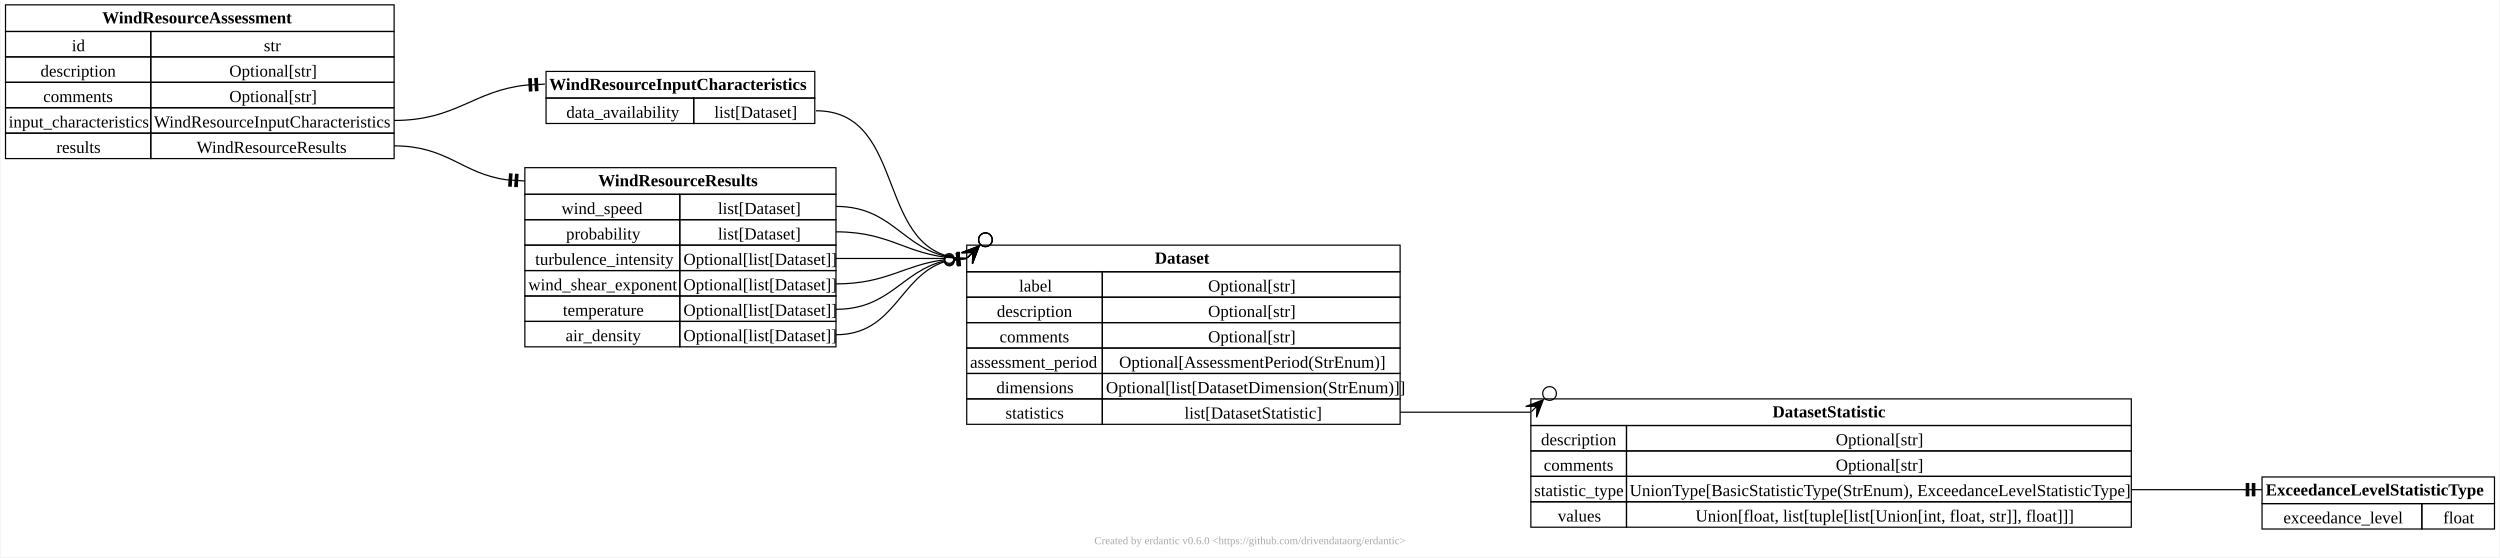
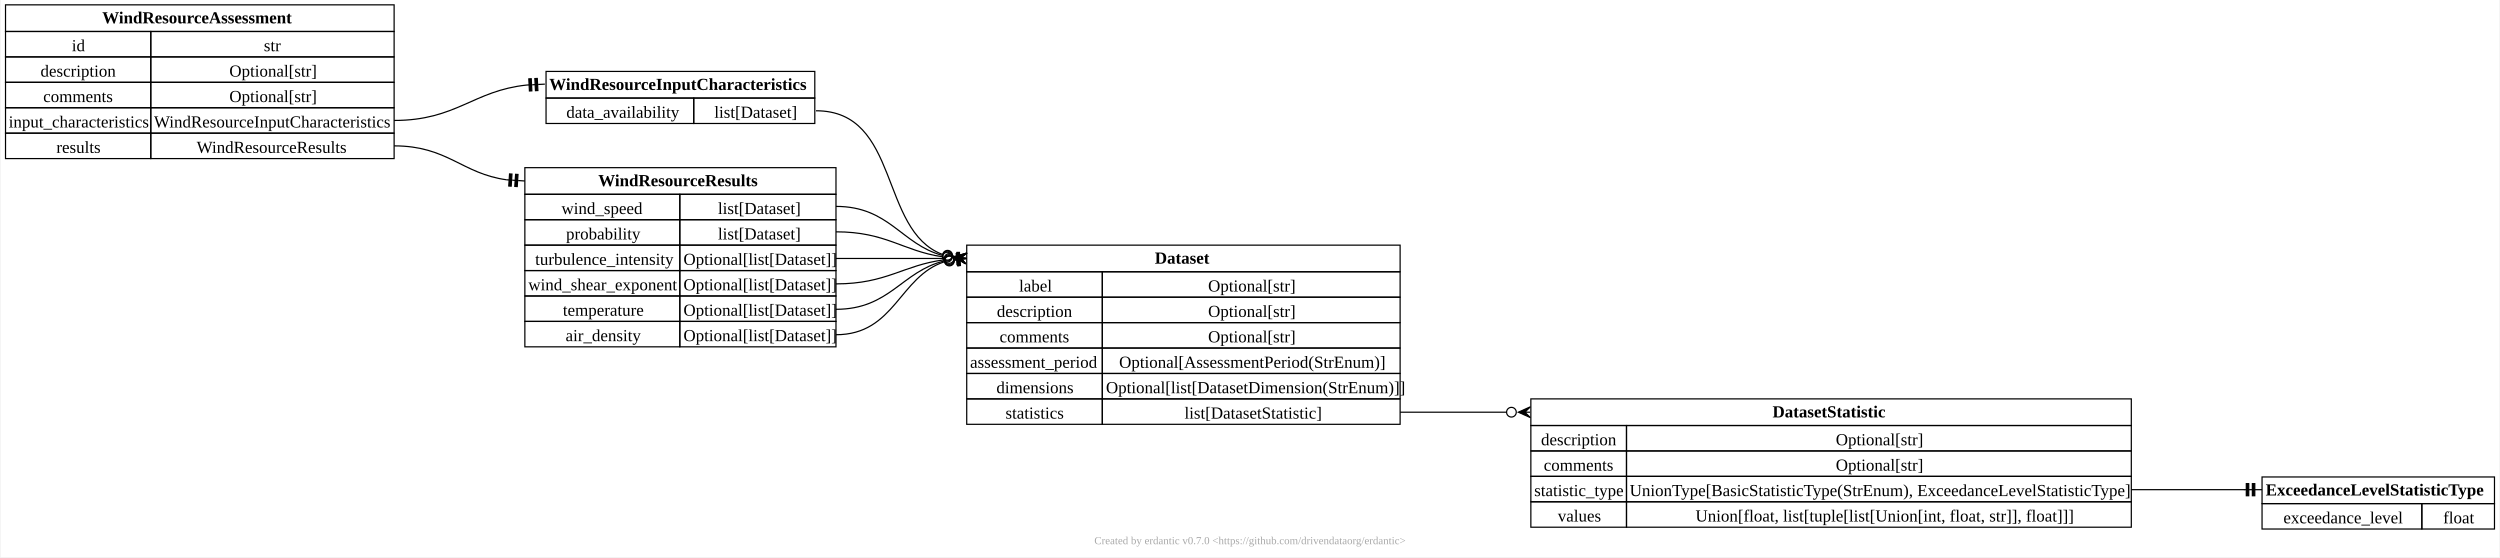
<svg xmlns="http://www.w3.org/2000/svg" xmlns:xlink="http://www.w3.org/1999/xlink" width="2064pt" height="460pt" viewBox="0.00 0.00 2064.00 460.25">
  <g id="graph0" class="graph" transform="scale(1 1) rotate(0) translate(4 456.25)">
    <polygon fill="white" stroke="none" points="-4,4 -4,-456.25 2060,-456.25 2060,4 -4,4" />
-     <text text-anchor="middle" x="1028" y="-6.7" font-family="Times New Roman,serif" font-size="9.00" fill="#a8a8a8">Created by erdantic v0.6.0 &lt;https://github.com/drivendataorg/erdantic&gt;</text>
+     <text text-anchor="middle" x="1028" y="-6.7" font-family="Times New Roman,serif" font-size="9.00" fill="#a8a8a8">Created by erdantic v0.7.0 &lt;https://github.com/drivendataorg/erdantic&gt;</text>
    <g id="node1" class="node">
      <g id="a_node1">
        <a xlink:title="eya_def_tools.data_models.dataset.Dataset&#10;&#10;Collection of labelled data for one specific quantity.&#10;&#10;The data is labelled by specifying dimensions and including&#10;coordinates along the dimensions for each data value.&#10;&#10;Attributes:&#10;    label (Optional[str]): Optional label of the dataset, which should not be empty if the field is included. Default is None.&#10;    description (Optional[str]): Optional description of the dataset, which should not be empty if the field is included. Default is None.&#10;    comments (Optional[str]): Optional comments on the dataset, which should not be empty if the field is included. Default is None.&#10;    assessment_period (Optional[AssessmentPeriod(StrEnum)]): Optional period of or in time that has been assessed and for which the dataset is applicable. This field is to be included only when relevant. Default is None.&#10;    dimensions (Optional[list[DatasetDimension(StrEnum)]]): Dimensions along which the dataset is binned. All statistics within the same dataset object must have the same dimensions. The dimensions must correspond to and be listed in the same order as the coordinates for the values of all statistics. A dataset without dimensions can only have a single value for each statistic. Default is None.&#10;    statistics (list[DatasetStatistic]): List of dataset statistic objects that each include data values for a specific statistic type. For example, there may be two statistics, one for mean values and one for standard deviation values.&#10;">
          <polygon fill="none" stroke="black" points="794,-231.75 794,-253.75 1152,-253.75 1152,-231.75 794,-231.75" />
          <text text-anchor="start" x="949.38" y="-238.45" font-family="Times New Roman,serif" font-weight="bold" font-size="14.00">Dataset</text>
          <polygon fill="none" stroke="black" points="794,-210.75 794,-231.75 906,-231.75 906,-210.75 794,-210.75" />
          <text text-anchor="start" x="837.25" y="-215.45" font-family="Times New Roman,serif" font-size="14.00">label</text>
          <polygon fill="none" stroke="black" points="906,-210.75 906,-231.75 1152,-231.75 1152,-210.75 906,-210.75" />
          <text text-anchor="start" x="993.38" y="-215.45" font-family="Times New Roman,serif" font-size="14.00">Optional[str]</text>
          <polygon fill="none" stroke="black" points="794,-189.75 794,-210.75 906,-210.75 906,-189.75 794,-189.75" />
          <text text-anchor="start" x="818.88" y="-194.45" font-family="Times New Roman,serif" font-size="14.00">description</text>
          <polygon fill="none" stroke="black" points="906,-189.75 906,-210.75 1152,-210.75 1152,-189.75 906,-189.75" />
          <text text-anchor="start" x="993.38" y="-194.45" font-family="Times New Roman,serif" font-size="14.00">Optional[str]</text>
          <polygon fill="none" stroke="black" points="794,-168.75 794,-189.75 906,-189.75 906,-168.75 794,-168.75" />
          <text text-anchor="start" x="821.12" y="-173.45" font-family="Times New Roman,serif" font-size="14.00">comments</text>
          <polygon fill="none" stroke="black" points="906,-168.75 906,-189.75 1152,-189.75 1152,-168.75 906,-168.75" />
          <text text-anchor="start" x="993.38" y="-173.45" font-family="Times New Roman,serif" font-size="14.00">Optional[str]</text>
          <polygon fill="none" stroke="black" points="794,-147.75 794,-168.75 906,-168.75 906,-147.75 794,-147.75" />
          <text text-anchor="start" x="796.75" y="-152.45" font-family="Times New Roman,serif" font-size="14.00">assessment_period</text>
          <polygon fill="none" stroke="black" points="906,-147.75 906,-168.75 1152,-168.75 1152,-147.75 906,-147.75" />
          <text text-anchor="start" x="919.88" y="-152.45" font-family="Times New Roman,serif" font-size="14.00">Optional[AssessmentPeriod(StrEnum)]</text>
          <polygon fill="none" stroke="black" points="794,-126.75 794,-147.75 906,-147.75 906,-126.75 794,-126.75" />
          <text text-anchor="start" x="818.5" y="-131.45" font-family="Times New Roman,serif" font-size="14.00">dimensions</text>
          <polygon fill="none" stroke="black" points="906,-126.75 906,-147.75 1152,-147.75 1152,-126.75 906,-126.75" />
          <text text-anchor="start" x="909" y="-131.45" font-family="Times New Roman,serif" font-size="14.00">Optional[list[DatasetDimension(StrEnum)]]</text>
          <polygon fill="none" stroke="black" points="794,-105.75 794,-126.75 906,-126.75 906,-105.75 794,-105.75" />
          <text text-anchor="start" x="826" y="-110.45" font-family="Times New Roman,serif" font-size="14.00">statistics</text>
          <polygon fill="none" stroke="black" points="906,-105.75 906,-126.75 1152,-126.75 1152,-105.75 906,-105.75" />
          <text text-anchor="start" x="973.88" y="-110.45" font-family="Times New Roman,serif" font-size="14.00">list[DatasetStatistic]</text>
        </a>
      </g>
    </g>
    <g id="node2" class="node">
      <g id="a_node2">
        <a xlink:title="eya_def_tools.data_models.dataset.DatasetStatistic&#10;&#10;Dataset values for one specific statistic type.&#10;&#10;Attributes:&#10;    description (Optional[str]): Optional description of the dataset statistic, which should not be empty if the field is included. Default is None.&#10;    comments (Optional[str]): Optional comments on the dataset statistic, which should not be empty if the field is included. Default is None.&#10;    statistic_type (UnionType[BasicStatisticType(StrEnum), ExceedanceLevelStatisticType]): Type of statistic that the component of the dataset contains. All values must correspond to this statistic. It can be either the string identifier of a basic statistic type (e.g. 'mean') or a specification of a probability of exceedance level.&#10;    values (Union[float, list[tuple[list[Union[int, float, str]], float]]]): Dataset value(s) as a single number or one or more values at coordinates. If more than one value is included the values must be represented together with coordinates. A single value can be included either with or without coordinates. The coordinates must correspond to and be listed the same order as the dimensions specified for the dataset.&#10;">
          <polygon fill="none" stroke="black" points="1260,-104.75 1260,-126.75 1756,-126.75 1756,-104.75 1260,-104.75" />
          <text text-anchor="start" x="1459.62" y="-111.45" font-family="Times New Roman,serif" font-weight="bold" font-size="14.00">DatasetStatistic</text>
          <polygon fill="none" stroke="black" points="1260,-83.75 1260,-104.75 1339,-104.75 1339,-83.75 1260,-83.75" />
          <text text-anchor="start" x="1268.38" y="-88.45" font-family="Times New Roman,serif" font-size="14.00">description</text>
          <polygon fill="none" stroke="black" points="1339,-83.75 1339,-104.75 1756,-104.75 1756,-83.75 1339,-83.75" />
          <text text-anchor="start" x="1511.88" y="-88.45" font-family="Times New Roman,serif" font-size="14.00">Optional[str]</text>
          <polygon fill="none" stroke="black" points="1260,-62.75 1260,-83.75 1339,-83.75 1339,-62.75 1260,-62.75" />
          <text text-anchor="start" x="1270.62" y="-67.45" font-family="Times New Roman,serif" font-size="14.00">comments</text>
          <polygon fill="none" stroke="black" points="1339,-62.75 1339,-83.75 1756,-83.75 1756,-62.75 1339,-62.75" />
          <text text-anchor="start" x="1511.88" y="-67.45" font-family="Times New Roman,serif" font-size="14.00">Optional[str]</text>
          <polygon fill="none" stroke="black" points="1260,-41.75 1260,-62.75 1339,-62.75 1339,-41.75 1260,-41.75" />
          <text text-anchor="start" x="1262.75" y="-46.45" font-family="Times New Roman,serif" font-size="14.00">statistic_type</text>
          <polygon fill="none" stroke="black" points="1339,-41.75 1339,-62.75 1756,-62.75 1756,-41.75 1339,-41.75" />
          <text text-anchor="start" x="1341.62" y="-46.45" font-family="Times New Roman,serif" font-size="14.00">UnionType[BasicStatisticType(StrEnum), ExceedanceLevelStatisticType]</text>
          <polygon fill="none" stroke="black" points="1260,-20.75 1260,-41.75 1339,-41.75 1339,-20.75 1260,-20.75" />
          <text text-anchor="start" x="1282.25" y="-25.45" font-family="Times New Roman,serif" font-size="14.00">values</text>
          <polygon fill="none" stroke="black" points="1339,-20.75 1339,-41.75 1756,-41.75 1756,-20.75 1339,-20.75" />
          <text text-anchor="start" x="1396" y="-25.45" font-family="Times New Roman,serif" font-size="14.00">Union[float, list[tuple[list[Union[int, float, str]], float]]]</text>
        </a>
      </g>
    </g>
    <g id="edge1" class="edge">
-       <path fill="none" stroke="black" d="M1152,-115.75C1200,-115.75 1212,-115.75 1260,-115.75" />
-       <polygon fill="black" stroke="black" points="1270.24,-125.99 1264.74,-111.49 1265,-120.75 1260.47,-116.22 1260.47,-116.22 1260.47,-116.22 1265,-120.75 1255.74,-120.49 1270.24,-125.99" />
-       <ellipse fill="none" stroke="black" cx="1275.45" cy="-131.2" rx="5.66" ry="5.66" />
+       <path fill="none" stroke="black" d="M1152,-115.75C1192.5,-115.75 1207.37,-115.75 1239.86,-115.75" />
+       <polygon fill="black" stroke="black" points="1249.67,-115.75 1259.67,-120.25 1255,-115.75 1259.33,-115.75 1259.33,-115.75 1259.33,-115.75 1255,-115.75 1259.67,-111.25 1249.67,-115.75" />
+       <ellipse fill="none" stroke="black" cx="1243.95" cy="-115.75" rx="4" ry="4" />
    </g>
    <g id="node3" class="node">
      <g id="a_node3">
        <a xlink:title="eya_def_tools.data_models.dataset.ExceedanceLevelStatisticType&#10;&#10;Probability of exceedance level statistic type.&#10;&#10;Attributes:&#10;    exceedance_level (float): The dimensionless probability of exceedance level (i.e. probability value between 0.0 and 1.0) of the statistic.&#10;">
          <polygon fill="none" stroke="black" points="1864,-40.25 1864,-62.25 2056,-62.25 2056,-40.25 1864,-40.25" />
          <text text-anchor="start" x="1867" y="-46.95" font-family="Times New Roman,serif" font-weight="bold" font-size="14.00">ExceedanceLevelStatisticType</text>
          <polygon fill="none" stroke="black" points="1864,-19.25 1864,-40.25 1996,-40.25 1996,-19.25 1864,-19.25" />
          <text text-anchor="start" x="1881.62" y="-23.95" font-family="Times New Roman,serif" font-size="14.00">exceedance_level</text>
          <polygon fill="none" stroke="black" points="1996,-19.25 1996,-40.25 2056,-40.25 2056,-19.25 1996,-19.25" />
          <text text-anchor="start" x="2013.62" y="-23.95" font-family="Times New Roman,serif" font-size="14.00">float</text>
        </a>
      </g>
    </g>
    <g id="edge2" class="edge">
      <path fill="none" stroke="black" d="M1756,-51.75C1798.75,-51.75 1812.94,-51.75 1849.45,-51.75" />
      <polyline fill="none" stroke="black" points="1864,-51.75 1859,-51.75" />
      <polygon fill="black" stroke="black" points="1858,-46.75 1858,-56.75 1856,-56.75 1856,-46.75 1858,-46.75" />
      <polyline fill="none" stroke="black" points="1859,-51.75 1854,-51.75" />
      <polygon fill="black" stroke="black" points="1853,-46.75 1853,-56.75 1851,-56.75 1851,-46.75 1853,-46.75" />
      <polyline fill="none" stroke="black" points="1854,-51.75 1849,-51.75" />
    </g>
    <g id="node4" class="node">
      <g id="a_node4">
        <a xlink:title="eya_def_tools.data_models.wind_resource.WindResourceAssessment&#10;&#10;Wind resource assessment at the measurement location(s).&#10;&#10;Attributes:&#10;    id (str): Unique ID of the wind resource assessment within the EYA DEF document, used to reference it from other parts of the document.&#10;    description (Optional[str]): Optional description of the wind resource assessment, which should not be empty if the field is included. Default is None.&#10;    comments (Optional[str]): Optional comments on the wind resource assessment, which should not be empty if the field is included. Default is None.&#10;    input_characteristics (WindResourceInputCharacteristics): Characteristics that describe the raw wind resource assessment input datasets.&#10;    results (WindResourceResults): Final results of the wind resource assessment at the measurement location(s). Results should generally be included at the primary measurement height and extrapolated to all assessed turbine hub heights at each measurement location, as relevant.&#10;">
          <polygon fill="none" stroke="black" points="0,-430.25 0,-452.25 321,-452.25 321,-430.25 0,-430.25" />
          <text text-anchor="start" x="79.88" y="-436.95" font-family="Times New Roman,serif" font-weight="bold" font-size="14.00">WindResourceAssessment</text>
          <polygon fill="none" stroke="black" points="0,-409.25 0,-430.25 120,-430.25 120,-409.25 0,-409.25" />
          <text text-anchor="start" x="54.75" y="-413.95" font-family="Times New Roman,serif" font-size="14.00">id</text>
          <polygon fill="none" stroke="black" points="120,-409.25 120,-430.25 321,-430.25 321,-409.25 120,-409.25" />
          <text text-anchor="start" x="213.38" y="-413.95" font-family="Times New Roman,serif" font-size="14.00">str</text>
          <polygon fill="none" stroke="black" points="0,-388.25 0,-409.25 120,-409.25 120,-388.25 0,-388.25" />
          <text text-anchor="start" x="28.88" y="-392.95" font-family="Times New Roman,serif" font-size="14.00">description</text>
          <polygon fill="none" stroke="black" points="120,-388.25 120,-409.25 321,-409.25 321,-388.25 120,-388.25" />
          <text text-anchor="start" x="184.88" y="-392.95" font-family="Times New Roman,serif" font-size="14.00">Optional[str]</text>
          <polygon fill="none" stroke="black" points="0,-367.25 0,-388.25 120,-388.25 120,-367.25 0,-367.25" />
          <text text-anchor="start" x="31.12" y="-371.95" font-family="Times New Roman,serif" font-size="14.00">comments</text>
          <polygon fill="none" stroke="black" points="120,-367.25 120,-388.25 321,-388.25 321,-367.25 120,-367.25" />
          <text text-anchor="start" x="184.88" y="-371.95" font-family="Times New Roman,serif" font-size="14.00">Optional[str]</text>
          <polygon fill="none" stroke="black" points="0,-346.25 0,-367.25 120,-367.25 120,-346.25 0,-346.25" />
          <text text-anchor="start" x="2.62" y="-350.95" font-family="Times New Roman,serif" font-size="14.00">input_characteristics</text>
          <polygon fill="none" stroke="black" points="120,-346.25 120,-367.25 321,-367.25 321,-346.25 120,-346.25" />
          <text text-anchor="start" x="122.62" y="-350.95" font-family="Times New Roman,serif" font-size="14.00">WindResourceInputCharacteristics</text>
          <polygon fill="none" stroke="black" points="0,-325.25 0,-346.25 120,-346.25 120,-325.25 0,-325.25" />
          <text text-anchor="start" x="42" y="-329.95" font-family="Times New Roman,serif" font-size="14.00">results</text>
          <polygon fill="none" stroke="black" points="120,-325.25 120,-346.25 321,-346.25 321,-325.25 120,-325.25" />
          <text text-anchor="start" x="157.88" y="-329.95" font-family="Times New Roman,serif" font-size="14.00">WindResourceResults</text>
        </a>
      </g>
    </g>
    <g id="node5" class="node">
      <g id="a_node5">
        <a xlink:title="eya_def_tools.data_models.wind_resource.WindResourceInputCharacteristics&#10;&#10;Characteristics of the raw wind resource assessment inputs.&#10;&#10;This schema covers details of the raw input datasets that are not&#10;covered under the metadata schemas for the measurement stations,&#10;reference meteorological datasets and reference operational winds.&#10;&#10;Attributes:&#10;    data_availability (list[Dataset]): Dimensionless raw data availability (also known as data recovery rate and data coverage) for the primary inputs to the wind resource assessment. The standard required dataset(s) should report data availability on a monthly basis, with dimensions 'wind_dataset_id', 'location_id' (where the wind dataset has more than one location, otherwise omitted), 'point_id', 'year' and 'month' (in that order) for datasets from wind measurement stations and meteorological reference sources; and dimensions 'reference_wind_farm_id', 'operational_dataset_id', 'variable_id' (where data availability is not identical across all relevant variables within the operational dataset, otherwise omitted), 'turbine_id' (for variables at the turbine level and where data availability is not identical across all turbines, otherwise omitted), 'year' and 'month' (in that order) for operational reference wind farm datasets. Additional datasets with other dimensions may be included optionally. The raw data availability is defined as the proportion of samples available in the raw dataset relative to the possible maximum amount of samples within a certain time frame (i.e. if no data were missing), before the author of the EYA has undertaken any data filtering. The raw dataset may include filtering inherent in the process of creating it, such a quality filtering implemented in the firmware of remote sensing devices (RSDs), and the raw data availability then describes the state of the dataset after such filtering has been applied.&#10;">
          <polygon fill="none" stroke="black" points="446.5,-375.25 446.5,-397.25 668.5,-397.25 668.5,-375.25 446.5,-375.25" />
          <text text-anchor="start" x="449.12" y="-381.95" font-family="Times New Roman,serif" font-weight="bold" font-size="14.00">WindResourceInputCharacteristics</text>
          <polygon fill="none" stroke="black" points="446.5,-354.25 446.5,-375.25 568.5,-375.25 568.5,-354.25 446.5,-354.25" />
          <text text-anchor="start" x="463.25" y="-358.95" font-family="Times New Roman,serif" font-size="14.00">data_availability</text>
          <polygon fill="none" stroke="black" points="568.5,-354.25 568.5,-375.25 668.5,-375.25 668.5,-354.25 568.5,-354.25" />
          <text text-anchor="start" x="585.5" y="-358.95" font-family="Times New Roman,serif" font-size="14.00">list[Dataset]</text>
        </a>
      </g>
    </g>
    <g id="edge3" class="edge">
      <path fill="none" stroke="black" d="M321,-356.75C372.58,-356.75 386.18,-381.39 430.64,-386.01" />
      <polyline fill="none" stroke="black" points="445.5,-386.75 440.51,-386.5" />
      <polygon fill="black" stroke="black" points="439.76,-381.46 439.26,-391.44 437.26,-391.35 437.76,-381.36 439.76,-381.46" />
      <polyline fill="none" stroke="black" points="440.51,-386.5 435.51,-386.25" />
      <polygon fill="black" stroke="black" points="434.76,-381.21 434.26,-391.2 432.27,-391.1 432.77,-381.11 434.76,-381.21" />
      <polyline fill="none" stroke="black" points="435.51,-386.25 430.52,-386" />
    </g>
    <g id="node6" class="node">
      <g id="a_node6">
        <a xlink:title="eya_def_tools.data_models.wind_resource.WindResourceResults&#10;&#10;Wind resource assessment results at measurement locations.&#10;&#10;Attributes:&#10;    wind_speed (list[Dataset]): Final long-term wind speed estimate(s) at the measurement location(s) in metre per second (m s-1). The dimensions of the first standard result dataset should be 'wind_dataset_id', 'location_id' (where the wind dataset has more than one location, otherwise omitted), and 'height' (in that order). Further results with other dimensions may be included optionally.&#10;    probability (list[Dataset]): Final long-term probability distribution estimates at the measurement location(s), as dimensionless values. The first standard result dataset should comprise the joint wind speed and direction probability distributions, with dimensions 'wind_dataset_id', 'location_id' (where the wind dataset has multiple locations, otherwise omitted), 'height', 'wind_speed' and 'wind_from_direction' (in that order). The wind speed coordinates should be 1.0 metre per second bins centered on whole numbers, with the first bin half the width (i.e. 0.25, 1.0, 2.0, 3.0, ...). The wind direction coordinates should be twelve 30.0 degree bins, with the the first bin centered at 0.0. Further results with other dimensions may be included optionally.&#10;    turbulence_intensity (Optional[list[Dataset]]): Final long-term turbulence intensity estimates at the measurement location(s), as dimensionless values. This field is optional since some measurement devices may lack meaningful turbulence measurements, but it should always be included when relevant turbulence data are available. The first standard result dataset should comprise the ambient turbulence intensity as a function of wind speed, with the dimensions 'wind_dataset_id', 'location_id' (where the wind dataset has more than one location, otherwise omitted), 'height' and 'wind_speed' (in that order). The wind speed coordinates should be 1.0 metre per second bins centered on whole numbers, with the first bin half the width (i.e. 0.25, 1.0, 2.0, 3.0, ...). Further results with other dimensions may also be included. Default is None.&#10;    wind_shear_exponent (Optional[list[Dataset]]): Final long-term power law wind shear exponent estimates at the measurement location(s). This field is optional since some wind measurement stations may only include a single measurement height, but it should always be included when relevant wind shear exponent data are available. The dimension(s) of the first standard result dataset should be 'wind_dataset_id' and 'location_id' (where the wind dataset has more than one location, otherwise omitted). Further results with other dimensions may also be included. Default is None.&#10;    temperature (Optional[list[Dataset]]): Final long-term temperature estimates at the measurement location(s) in degree C. This field is optional since some wind measurement stations may lack measurements of temperature, but it should always be included when relevant temperature data are available. The dimensions of the first standard result dataset should be 'wind_dataset_id', 'location_id' (where the wind dataset has more than one location, otherwise omitted), and 'height' (in that order). Further results with other dimensions may also be included. Default is None.&#10;    air_density (Optional[list[Dataset]]): Final long-term air density estimates at the measurement location(s) in kilogram per cubic metre. This field is optional since some wind measurement stations may lack measurements required to derive air density estimates, but it should always be included when relevant air density data are available. The dimensions of the first standard result dataset should be 'wind_dataset_id', 'location_id' (where the wind dataset has more than one location, otherwise omitted), and 'height' (in that order). Further results with other dimensions may also be included. Default is None.&#10;">
          <polygon fill="none" stroke="black" points="429,-295.75 429,-317.75 686,-317.75 686,-295.75 429,-295.75" />
          <text text-anchor="start" x="489.62" y="-302.45" font-family="Times New Roman,serif" font-weight="bold" font-size="14.00">WindResourceResults</text>
          <polygon fill="none" stroke="black" points="429,-274.75 429,-295.75 557,-295.75 557,-274.75 429,-274.75" />
          <text text-anchor="start" x="459.25" y="-279.45" font-family="Times New Roman,serif" font-size="14.00">wind_speed</text>
          <polygon fill="none" stroke="black" points="557,-274.75 557,-295.75 686,-295.75 686,-274.75 557,-274.75" />
          <text text-anchor="start" x="588.5" y="-279.45" font-family="Times New Roman,serif" font-size="14.00">list[Dataset]</text>
          <polygon fill="none" stroke="black" points="429,-253.75 429,-274.75 557,-274.75 557,-253.75 429,-253.75" />
          <text text-anchor="start" x="463" y="-258.45" font-family="Times New Roman,serif" font-size="14.00">probability</text>
          <polygon fill="none" stroke="black" points="557,-253.75 557,-274.75 686,-274.75 686,-253.75 557,-253.75" />
          <text text-anchor="start" x="588.5" y="-258.45" font-family="Times New Roman,serif" font-size="14.00">list[Dataset]</text>
          <polygon fill="none" stroke="black" points="429,-232.75 429,-253.75 557,-253.75 557,-232.75 429,-232.75" />
          <text text-anchor="start" x="437.5" y="-237.45" font-family="Times New Roman,serif" font-size="14.00">turbulence_intensity</text>
          <polygon fill="none" stroke="black" points="557,-232.75 557,-253.75 686,-253.75 686,-232.75 557,-232.75" />
          <text text-anchor="start" x="560" y="-237.45" font-family="Times New Roman,serif" font-size="14.00">Optional[list[Dataset]]</text>
          <polygon fill="none" stroke="black" points="429,-211.75 429,-232.75 557,-232.75 557,-211.75 429,-211.75" />
          <text text-anchor="start" x="431.88" y="-216.45" font-family="Times New Roman,serif" font-size="14.00">wind_shear_exponent</text>
          <polygon fill="none" stroke="black" points="557,-211.75 557,-232.75 686,-232.75 686,-211.75 557,-211.75" />
          <text text-anchor="start" x="560" y="-216.45" font-family="Times New Roman,serif" font-size="14.00">Optional[list[Dataset]]</text>
          <polygon fill="none" stroke="black" points="429,-190.75 429,-211.75 557,-211.75 557,-190.75 429,-190.75" />
          <text text-anchor="start" x="460.38" y="-195.45" font-family="Times New Roman,serif" font-size="14.00">temperature</text>
          <polygon fill="none" stroke="black" points="557,-190.75 557,-211.75 686,-211.75 686,-190.75 557,-190.75" />
          <text text-anchor="start" x="560" y="-195.45" font-family="Times New Roman,serif" font-size="14.00">Optional[list[Dataset]]</text>
          <polygon fill="none" stroke="black" points="429,-169.75 429,-190.75 557,-190.75 557,-169.75 429,-169.75" />
          <text text-anchor="start" x="462.62" y="-174.45" font-family="Times New Roman,serif" font-size="14.00">air_density</text>
          <polygon fill="none" stroke="black" points="557,-169.75 557,-190.75 686,-190.75 686,-169.75 557,-169.75" />
          <text text-anchor="start" x="560" y="-174.45" font-family="Times New Roman,serif" font-size="14.00">Optional[list[Dataset]]</text>
        </a>
      </g>
    </g>
    <g id="edge4" class="edge">
      <path fill="none" stroke="black" d="M321,-335.75C365.26,-335.75 376.93,-312.75 414.06,-307.71" />
      <polyline fill="none" stroke="black" points="429,-306.75 424.01,-307.07" />
      <polygon fill="black" stroke="black" points="422.69,-302.15 423.33,-312.13 421.34,-312.26 420.69,-302.28 422.69,-302.15" />
      <polyline fill="none" stroke="black" points="424.01,-307.07 419.02,-307.39" />
      <polygon fill="black" stroke="black" points="417.7,-302.47 418.35,-312.45 416.35,-312.58 415.7,-302.6 417.7,-302.47" />
      <polyline fill="none" stroke="black" points="419.02,-307.39 414.03,-307.72" />
    </g>
    <g id="edge5" class="edge">
-       <path fill="none" stroke="black" d="M669.5,-364.75C746.97,-364.75 716.53,-242.75 794,-242.75" />
-       <polygon fill="black" stroke="black" points="804.24,-252.99 798.74,-238.49 799,-247.75 794.47,-243.22 794.47,-243.22 794.47,-243.22 799,-247.75 789.74,-247.49 804.24,-252.99" />
-       <ellipse fill="none" stroke="black" cx="809.45" cy="-258.2" rx="5.66" ry="5.66" />
+       <path fill="none" stroke="black" d="M669.5,-364.75C739.25,-364.75 721.52,-265.84 773.85,-246.14" />
+       <polygon fill="black" stroke="black" points="783.81,-244.46 794.42,-247.24 789.07,-243.58 793.34,-242.86 793.34,-242.86 793.34,-242.86 789.07,-243.58 792.92,-238.37 783.81,-244.46" />
+       <ellipse fill="none" stroke="black" cx="778.17" cy="-245.41" rx="4" ry="4" />
    </g>
    <g id="edge6" class="edge">
-       <path fill="none" stroke="black" d="M686,-285.75C737.66,-285.75 742.34,-242.75 794,-242.75" />
-       <polygon fill="black" stroke="black" points="804.24,-252.99 798.74,-238.49 799,-247.75 794.47,-243.22 794.47,-243.22 794.47,-243.22 799,-247.75 789.74,-247.49 804.24,-252.99" />
-       <ellipse fill="none" stroke="black" cx="809.45" cy="-258.2" rx="5.66" ry="5.66" />
+       <path fill="none" stroke="black" d="M686,-285.75C730,-285.75 739.91,-254.57 773.79,-245.31" />
+       <polygon fill="black" stroke="black" points="783.75,-244.05 794.23,-247.26 789.04,-243.38 793.34,-242.83 793.34,-242.83 793.34,-242.83 789.04,-243.38 793.1,-238.33 783.75,-244.05" />
+       <ellipse fill="none" stroke="black" cx="778.07" cy="-244.77" rx="4" ry="4" />
    </g>
    <g id="edge7" class="edge">
-       <path fill="none" stroke="black" d="M686,-264.75C734.99,-264.75 745.01,-242.75 794,-242.75" />
-       <polygon fill="black" stroke="black" points="804.24,-252.99 798.74,-238.49 799,-247.75 794.47,-243.22 794.47,-243.22 794.47,-243.22 799,-247.75 789.74,-247.49 804.24,-252.99" />
-       <ellipse fill="none" stroke="black" cx="809.45" cy="-258.2" rx="5.66" ry="5.66" />
+       <path fill="none" stroke="black" d="M686,-264.75C727.33,-264.75 740.93,-249.09 773.59,-244.19" />
+       <polygon fill="black" stroke="black" points="783.69,-243.48 793.98,-247.26 789.01,-243.1 793.33,-242.8 793.33,-242.8 793.33,-242.8 789.01,-243.1 793.35,-238.28 783.69,-243.48" />
+       <ellipse fill="none" stroke="black" cx="777.99" cy="-243.88" rx="4" ry="4" />
    </g>
    <g id="edge8" class="edge">
      <path fill="none" stroke="black" d="M686,-242.75C727.06,-242.75 741.78,-242.75 775.23,-242.75" />
      <polyline fill="none" stroke="black" points="794,-242.75 789,-242.75" />
      <polygon fill="black" stroke="black" points="788,-237.75 788,-247.75 786,-247.75 786,-237.75 788,-237.75" />
      <polyline fill="none" stroke="black" points="789,-242.75 784,-242.75" />
      <ellipse fill="none" stroke="black" cx="779.5" cy="-242.75" rx="4" ry="4" />
    </g>
    <g id="edge9" class="edge">
      <path fill="none" stroke="black" d="M686,-221.75C728.02,-221.75 741.47,-237.26 775.45,-241.62" />
      <polyline fill="none" stroke="black" points="794,-242.75 789.01,-242.45" />
      <polygon fill="black" stroke="black" points="788.31,-237.39 787.71,-247.38 785.71,-247.25 786.32,-237.27 788.31,-237.39" />
      <polyline fill="none" stroke="black" points="789.01,-242.45 784.02,-242.14" />
      <ellipse fill="none" stroke="black" cx="779.53" cy="-241.87" rx="4" ry="4" />
    </g>
    <g id="edge10" class="edge">
      <path fill="none" stroke="black" d="M686,-200.75C730.46,-200.75 740.26,-232.05 775.25,-240.61" />
      <polyline fill="none" stroke="black" points="794,-242.75 789.03,-242.18" />
      <polygon fill="black" stroke="black" points="788.61,-237.1 787.47,-247.04 785.48,-246.81 786.62,-236.87 788.61,-237.1" />
      <polyline fill="none" stroke="black" points="789.03,-242.18 784.06,-241.62" />
      <ellipse fill="none" stroke="black" cx="779.59" cy="-241.11" rx="4" ry="4" />
    </g>
    <g id="edge11" class="edge">
      <path fill="none" stroke="black" d="M686,-179.75C734.62,-179.75 738.3,-227.98 775.68,-240.04" />
      <polyline fill="none" stroke="black" points="794,-242.75 789.05,-242.02" />
      <polygon fill="black" stroke="black" points="788.8,-236.93 787.33,-246.82 785.35,-246.53 786.82,-236.63 788.8,-236.93" />
      <polyline fill="none" stroke="black" points="789.05,-242.02 784.11,-241.29" />
      <ellipse fill="none" stroke="black" cx="779.66" cy="-240.63" rx="4" ry="4" />
    </g>
  </g>
</svg>
